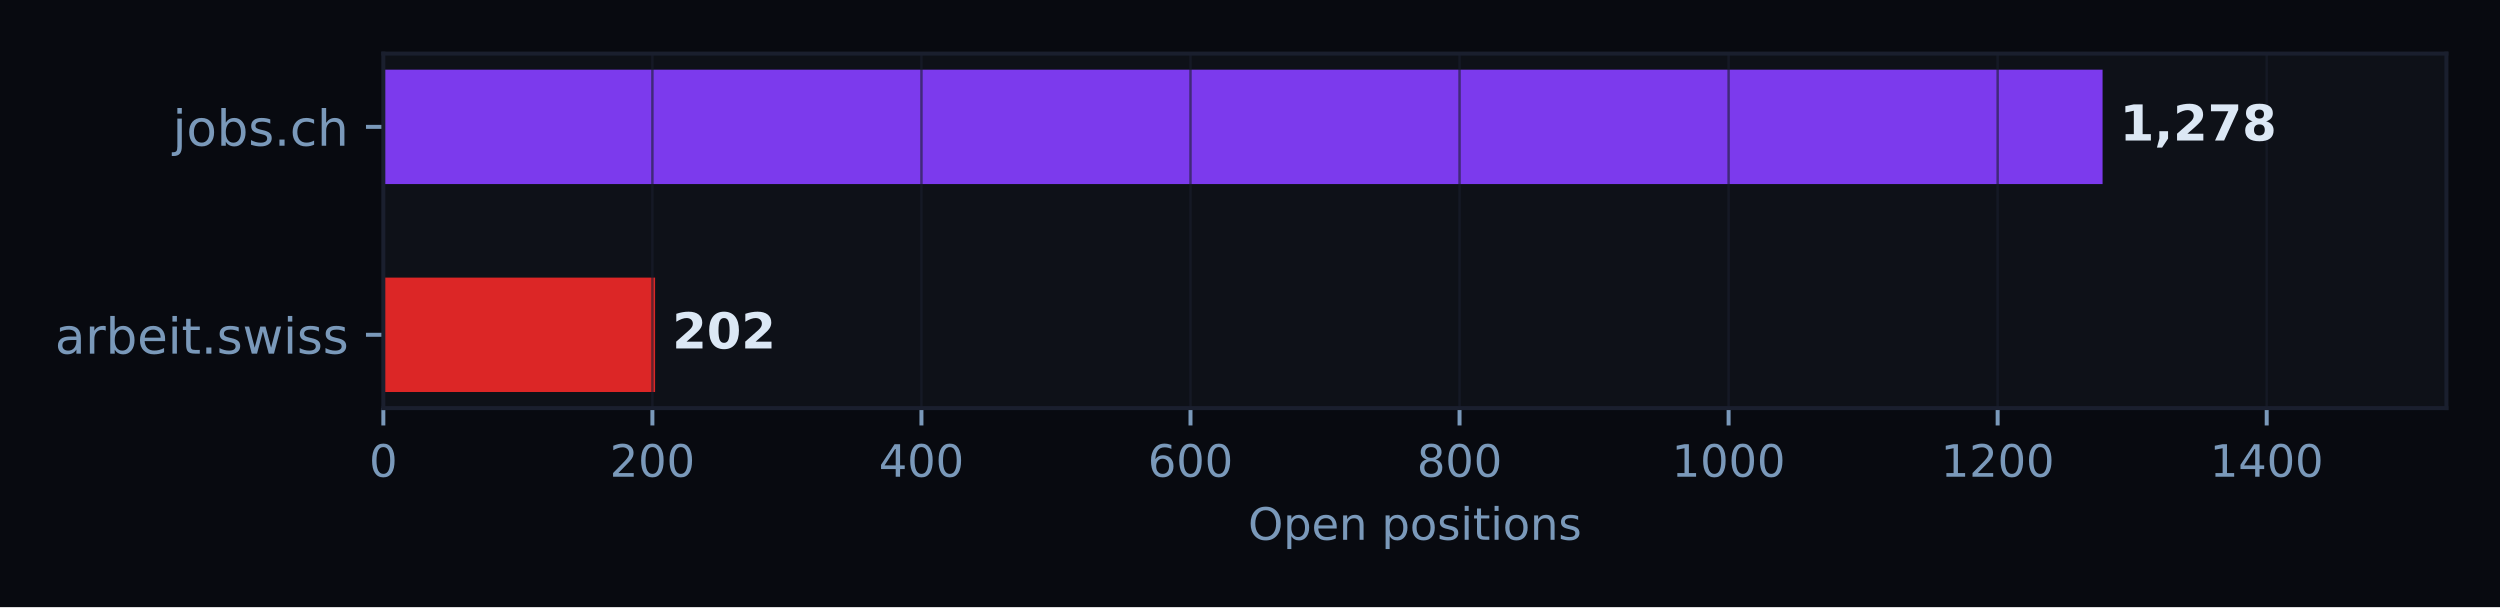
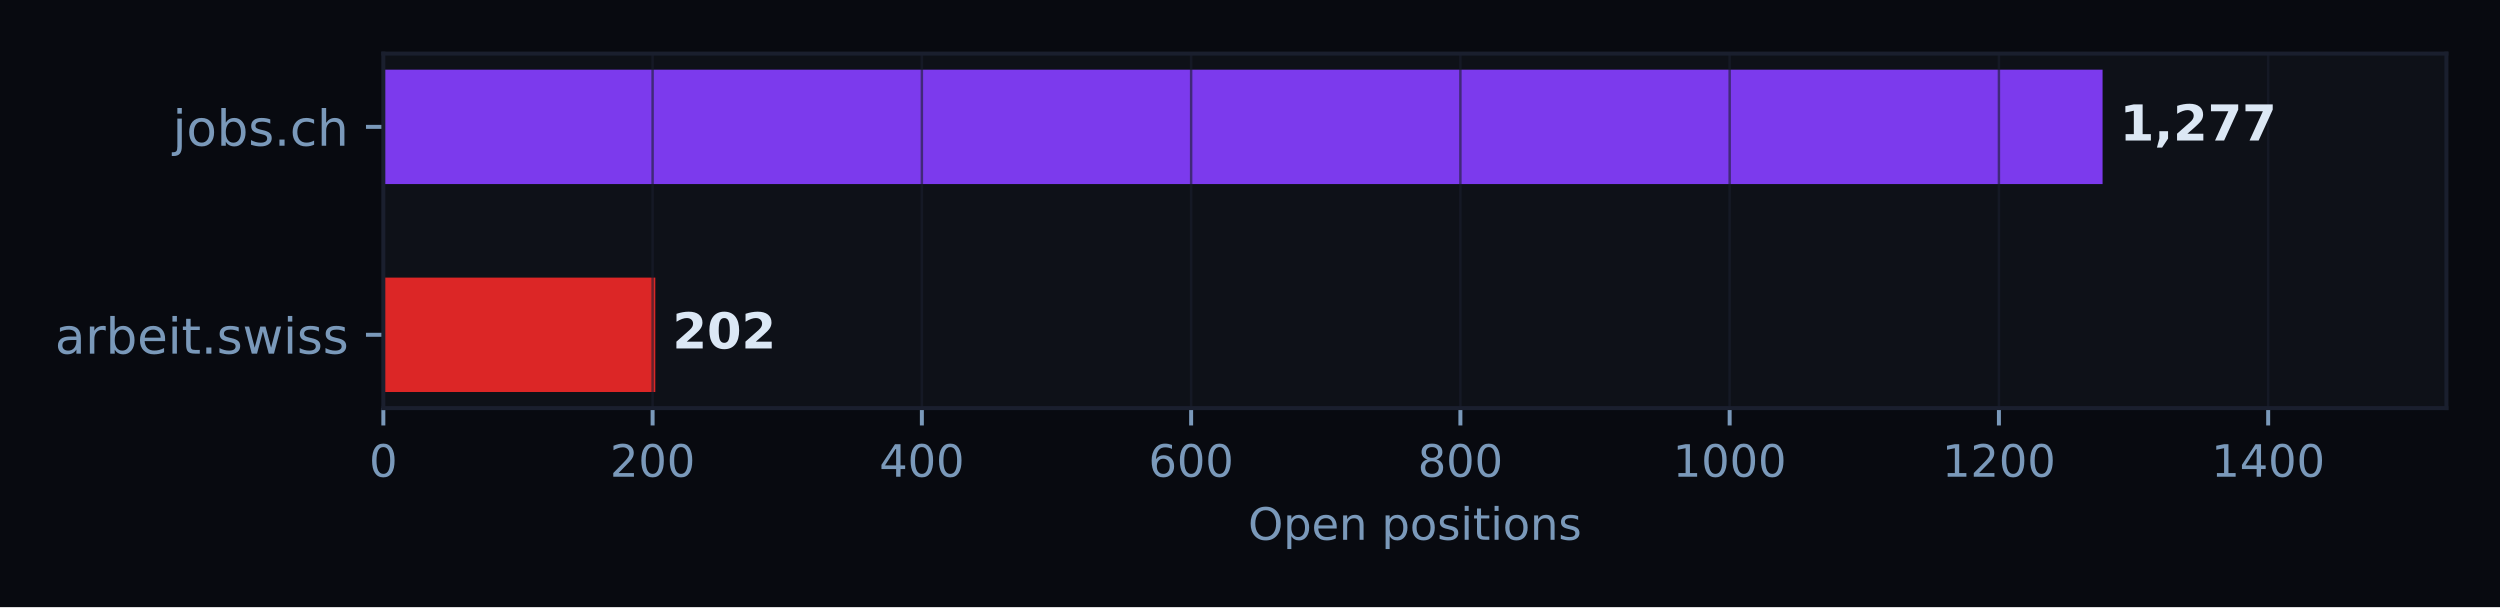
<svg xmlns="http://www.w3.org/2000/svg" xmlns:xlink="http://www.w3.org/1999/xlink" width="504pt" height="122.4pt" viewBox="0 0 504 122.4" version="1.1">
  <defs>
    <style type="text/css">*{stroke-linejoin: round; stroke-linecap: butt}</style>
  </defs>
  <g id="figure_1">
    <g id="patch_1">
      <path d="M 0 122.4  L 504 122.4  L 504 0  L 0 0  z " style="fill: #080a10" />
    </g>
    <g id="axes_1">
      <g id="patch_2">
        <path d="M 77.282 82.273  L 493.2 82.273  L 493.2 10.8  L 77.282 10.8  z " style="fill: #0e1118" />
      </g>
      <g id="patch_3">
        <path d="M 77.282 14.049  L 423.88 14.049  L 423.88 37.104  L 77.282 37.104  z " clip-path="url(#p958b3eb272)" style="fill: #7c3aed" />
      </g>
      <g id="patch_4">
-         <path d="M 77.282 55.968  L 132.065 55.968  L 132.065 79.024  L 77.282 79.024  z " clip-path="url(#p958b3eb272)" style="fill: #dc2626" />
+         <path d="M 77.282 55.968  L 132.108 55.968  L 132.108 79.024  L 77.282 79.024  z " clip-path="url(#p958b3eb272)" style="fill: #dc2626" />
      </g>
      <g id="matplotlib.axis_1">
        <g id="xtick_1">
          <g id="line2d_1">
            <path d="M 77.282 82.273  L 77.282 10.8  " clip-path="url(#p958b3eb272)" style="fill: none; stroke: #1a1f2e; stroke-opacity: 0.6; stroke-width: 0.5; stroke-linecap: square" />
          </g>
          <g id="line2d_2">
            <defs>
              <path id="mff3be124f5" d="M 0 0  L 0 3.5  " style="stroke: #7a99ba; stroke-width: 0.8" />
            </defs>
            <g>
              <use xlink:href="#mff3be124f5" x="77.282" y="82.273" style="fill: #7a99ba; stroke: #7a99ba; stroke-width: 0.8" />
            </g>
          </g>
          <g id="text_1">
            <g style="fill: #7a99ba" transform="translate(74.41869 96.11132) scale(0.09 -0.09)">
              <defs>
                <path id="DejaVuSans-30" d="M 2034 4250  Q 1547 4250 1301 3770  Q 1056 3291 1056 2328  Q 1056 1369 1301 889  Q 1547 409 2034 409  Q 2525 409 2770 889  Q 3016 1369 3016 2328  Q 3016 3291 2770 3770  Q 2525 4250 2034 4250  z M 2034 4750  Q 2819 4750 3233 4129  Q 3647 3509 3647 2328  Q 3647 1150 3233 529  Q 2819 -91 2034 -91  Q 1250 -91 836 529  Q 422 1150 422 2328  Q 422 3509 836 4129  Q 1250 4750 2034 4750  z " transform="scale(0.015625)" />
              </defs>
              <use xlink:href="#DejaVuSans-30" />
            </g>
          </g>
        </g>
        <g id="xtick_2">
          <g id="line2d_3">
-             <path d="M 131.523 82.273  L 131.523 10.8  " clip-path="url(#p958b3eb272)" style="fill: none; stroke: #1a1f2e; stroke-opacity: 0.6; stroke-width: 0.5; stroke-linecap: square" />
+             <path d="M 131.565 82.273  L 131.565 10.8  " clip-path="url(#p958b3eb272)" style="fill: none; stroke: #1a1f2e; stroke-opacity: 0.6; stroke-width: 0.5; stroke-linecap: square" />
          </g>
          <g id="line2d_4">
            <g>
-               <use xlink:href="#mff3be124f5" x="131.523" y="82.273" style="fill: #7a99ba; stroke: #7a99ba; stroke-width: 0.8" />
+               <use xlink:href="#mff3be124f5" x="131.565" y="82.273" style="fill: #7a99ba; stroke: #7a99ba; stroke-width: 0.8" />
            </g>
          </g>
          <g id="text_2">
-             <g style="fill: #7a99ba" transform="translate(122.9332 96.11132) scale(0.09 -0.09)">
+             <g style="fill: #7a99ba" transform="translate(122.9757 96.11132) scale(0.09 -0.09)">
              <defs>
                <path id="DejaVuSans-32" d="M 1228 531  L 3431 531  L 3431 0  L 469 0  L 469 531  Q 828 903 1448 1529  Q 2069 2156 2228 2338  Q 2531 2678 2651 2914  Q 2772 3150 2772 3378  Q 2772 3750 2511 3984  Q 2250 4219 1831 4219  Q 1534 4219 1204 4116  Q 875 4013 500 3803  L 500 4441  Q 881 4594 1212 4672  Q 1544 4750 1819 4750  Q 2544 4750 2975 4387  Q 3406 4025 3406 3419  Q 3406 3131 3298 2873  Q 3191 2616 2906 2266  Q 2828 2175 2409 1742  Q 1991 1309 1228 531  z " transform="scale(0.015625)" />
              </defs>
              <use xlink:href="#DejaVuSans-32" />
              <use xlink:href="#DejaVuSans-30" x="63.623" />
              <use xlink:href="#DejaVuSans-30" x="127.246" />
            </g>
          </g>
        </g>
        <g id="xtick_3">
          <g id="line2d_5">
-             <path d="M 185.763 82.273  L 185.763 10.8  " clip-path="url(#p958b3eb272)" style="fill: none; stroke: #1a1f2e; stroke-opacity: 0.6; stroke-width: 0.5; stroke-linecap: square" />
+             <path d="M 185.848 82.273  L 185.848 10.8  " clip-path="url(#p958b3eb272)" style="fill: none; stroke: #1a1f2e; stroke-opacity: 0.6; stroke-width: 0.5; stroke-linecap: square" />
          </g>
          <g id="line2d_6">
            <g>
-               <use xlink:href="#mff3be124f5" x="185.763" y="82.273" style="fill: #7a99ba; stroke: #7a99ba; stroke-width: 0.8" />
+               <use xlink:href="#mff3be124f5" x="185.848" y="82.273" style="fill: #7a99ba; stroke: #7a99ba; stroke-width: 0.8" />
            </g>
          </g>
          <g id="text_3">
-             <g style="fill: #7a99ba" transform="translate(177.174 96.11132) scale(0.09 -0.09)">
+             <g style="fill: #7a99ba" transform="translate(177.2589 96.11132) scale(0.09 -0.09)">
              <defs>
                <path id="DejaVuSans-34" d="M 2419 4116  L 825 1625  L 2419 1625  L 2419 4116  z M 2253 4666  L 3047 4666  L 3047 1625  L 3713 1625  L 3713 1100  L 3047 1100  L 3047 0  L 2419 0  L 2419 1100  L 313 1100  L 313 1709  L 2253 4666  z " transform="scale(0.015625)" />
              </defs>
              <use xlink:href="#DejaVuSans-34" />
              <use xlink:href="#DejaVuSans-30" x="63.623" />
              <use xlink:href="#DejaVuSans-30" x="127.246" />
            </g>
          </g>
        </g>
        <g id="xtick_4">
          <g id="line2d_7">
-             <path d="M 240.004 82.273  L 240.004 10.8  " clip-path="url(#p958b3eb272)" style="fill: none; stroke: #1a1f2e; stroke-opacity: 0.6; stroke-width: 0.5; stroke-linecap: square" />
+             <path d="M 240.132 82.273  L 240.132 10.8  " clip-path="url(#p958b3eb272)" style="fill: none; stroke: #1a1f2e; stroke-opacity: 0.6; stroke-width: 0.5; stroke-linecap: square" />
          </g>
          <g id="line2d_8">
            <g>
-               <use xlink:href="#mff3be124f5" x="240.004" y="82.273" style="fill: #7a99ba; stroke: #7a99ba; stroke-width: 0.8" />
+               <use xlink:href="#mff3be124f5" x="240.132" y="82.273" style="fill: #7a99ba; stroke: #7a99ba; stroke-width: 0.8" />
            </g>
          </g>
          <g id="text_4">
-             <g style="fill: #7a99ba" transform="translate(231.4147 96.11132) scale(0.09 -0.09)">
+             <g style="fill: #7a99ba" transform="translate(231.5422 96.11132) scale(0.09 -0.09)">
              <defs>
                <path id="DejaVuSans-36" d="M 2113 2584  Q 1688 2584 1439 2293  Q 1191 2003 1191 1497  Q 1191 994 1439 701  Q 1688 409 2113 409  Q 2538 409 2786 701  Q 3034 994 3034 1497  Q 3034 2003 2786 2293  Q 2538 2584 2113 2584  z M 3366 4563  L 3366 3988  Q 3128 4100 2886 4159  Q 2644 4219 2406 4219  Q 1781 4219 1451 3797  Q 1122 3375 1075 2522  Q 1259 2794 1537 2939  Q 1816 3084 2150 3084  Q 2853 3084 3261 2657  Q 3669 2231 3669 1497  Q 3669 778 3244 343  Q 2819 -91 2113 -91  Q 1303 -91 875 529  Q 447 1150 447 2328  Q 447 3434 972 4092  Q 1497 4750 2381 4750  Q 2619 4750 2861 4703  Q 3103 4656 3366 4563  z " transform="scale(0.015625)" />
              </defs>
              <use xlink:href="#DejaVuSans-36" />
              <use xlink:href="#DejaVuSans-30" x="63.623" />
              <use xlink:href="#DejaVuSans-30" x="127.246" />
            </g>
          </g>
        </g>
        <g id="xtick_5">
          <g id="line2d_9">
-             <path d="M 294.245 82.273  L 294.245 10.8  " clip-path="url(#p958b3eb272)" style="fill: none; stroke: #1a1f2e; stroke-opacity: 0.6; stroke-width: 0.5; stroke-linecap: square" />
+             <path d="M 294.415 82.273  L 294.415 10.8  " clip-path="url(#p958b3eb272)" style="fill: none; stroke: #1a1f2e; stroke-opacity: 0.6; stroke-width: 0.5; stroke-linecap: square" />
          </g>
          <g id="line2d_10">
            <g>
-               <use xlink:href="#mff3be124f5" x="294.245" y="82.273" style="fill: #7a99ba; stroke: #7a99ba; stroke-width: 0.8" />
+               <use xlink:href="#mff3be124f5" x="294.415" y="82.273" style="fill: #7a99ba; stroke: #7a99ba; stroke-width: 0.8" />
            </g>
          </g>
          <g id="text_5">
-             <g style="fill: #7a99ba" transform="translate(285.6555 96.11132) scale(0.09 -0.09)">
+             <g style="fill: #7a99ba" transform="translate(285.8254 96.11132) scale(0.09 -0.09)">
              <defs>
                <path id="DejaVuSans-38" d="M 2034 2216  Q 1584 2216 1326 1975  Q 1069 1734 1069 1313  Q 1069 891 1326 650  Q 1584 409 2034 409  Q 2484 409 2743 651  Q 3003 894 3003 1313  Q 3003 1734 2745 1975  Q 2488 2216 2034 2216  z M 1403 2484  Q 997 2584 770 2862  Q 544 3141 544 3541  Q 544 4100 942 4425  Q 1341 4750 2034 4750  Q 2731 4750 3128 4425  Q 3525 4100 3525 3541  Q 3525 3141 3298 2862  Q 3072 2584 2669 2484  Q 3125 2378 3379 2068  Q 3634 1759 3634 1313  Q 3634 634 3220 271  Q 2806 -91 2034 -91  Q 1263 -91 848 271  Q 434 634 434 1313  Q 434 1759 690 2068  Q 947 2378 1403 2484  z M 1172 3481  Q 1172 3119 1398 2916  Q 1625 2713 2034 2713  Q 2441 2713 2670 2916  Q 2900 3119 2900 3481  Q 2900 3844 2670 4047  Q 2441 4250 2034 4250  Q 1625 4250 1398 4047  Q 1172 3844 1172 3481  z " transform="scale(0.015625)" />
              </defs>
              <use xlink:href="#DejaVuSans-38" />
              <use xlink:href="#DejaVuSans-30" x="63.623" />
              <use xlink:href="#DejaVuSans-30" x="127.246" />
            </g>
          </g>
        </g>
        <g id="xtick_6">
          <g id="line2d_11">
-             <path d="M 348.486 82.273  L 348.486 10.8  " clip-path="url(#p958b3eb272)" style="fill: none; stroke: #1a1f2e; stroke-opacity: 0.6; stroke-width: 0.5; stroke-linecap: square" />
+             <path d="M 348.698 82.273  L 348.698 10.8  " clip-path="url(#p958b3eb272)" style="fill: none; stroke: #1a1f2e; stroke-opacity: 0.6; stroke-width: 0.5; stroke-linecap: square" />
          </g>
          <g id="line2d_12">
            <g>
-               <use xlink:href="#mff3be124f5" x="348.486" y="82.273" style="fill: #7a99ba; stroke: #7a99ba; stroke-width: 0.8" />
+               <use xlink:href="#mff3be124f5" x="348.698" y="82.273" style="fill: #7a99ba; stroke: #7a99ba; stroke-width: 0.8" />
            </g>
          </g>
          <g id="text_6">
-             <g style="fill: #7a99ba" transform="translate(337.0331 96.11132) scale(0.09 -0.09)">
+             <g style="fill: #7a99ba" transform="translate(337.2455 96.11132) scale(0.09 -0.09)">
              <defs>
                <path id="DejaVuSans-31" d="M 794 531  L 1825 531  L 1825 4091  L 703 3866  L 703 4441  L 1819 4666  L 2450 4666  L 2450 531  L 3481 531  L 3481 0  L 794 0  L 794 531  z " transform="scale(0.015625)" />
              </defs>
              <use xlink:href="#DejaVuSans-31" />
              <use xlink:href="#DejaVuSans-30" x="63.623" />
              <use xlink:href="#DejaVuSans-30" x="127.246" />
              <use xlink:href="#DejaVuSans-30" x="190.869" />
            </g>
          </g>
        </g>
        <g id="xtick_7">
          <g id="line2d_13">
-             <path d="M 402.726 82.273  L 402.726 10.8  " clip-path="url(#p958b3eb272)" style="fill: none; stroke: #1a1f2e; stroke-opacity: 0.6; stroke-width: 0.5; stroke-linecap: square" />
+             <path d="M 402.981 82.273  L 402.981 10.8  " clip-path="url(#p958b3eb272)" style="fill: none; stroke: #1a1f2e; stroke-opacity: 0.6; stroke-width: 0.5; stroke-linecap: square" />
          </g>
          <g id="line2d_14">
            <g>
-               <use xlink:href="#mff3be124f5" x="402.726" y="82.273" style="fill: #7a99ba; stroke: #7a99ba; stroke-width: 0.8" />
+               <use xlink:href="#mff3be124f5" x="402.981" y="82.273" style="fill: #7a99ba; stroke: #7a99ba; stroke-width: 0.8" />
            </g>
          </g>
          <g id="text_7">
-             <g style="fill: #7a99ba" transform="translate(391.2739 96.11132) scale(0.09 -0.09)">
+             <g style="fill: #7a99ba" transform="translate(391.5288 96.11132) scale(0.09 -0.09)">
              <use xlink:href="#DejaVuSans-31" />
              <use xlink:href="#DejaVuSans-32" x="63.623" />
              <use xlink:href="#DejaVuSans-30" x="127.246" />
              <use xlink:href="#DejaVuSans-30" x="190.869" />
            </g>
          </g>
        </g>
        <g id="xtick_8">
          <g id="line2d_15">
-             <path d="M 456.967 82.273  L 456.967 10.8  " clip-path="url(#p958b3eb272)" style="fill: none; stroke: #1a1f2e; stroke-opacity: 0.6; stroke-width: 0.5; stroke-linecap: square" />
+             <path d="M 457.264 82.273  L 457.264 10.8  " clip-path="url(#p958b3eb272)" style="fill: none; stroke: #1a1f2e; stroke-opacity: 0.6; stroke-width: 0.5; stroke-linecap: square" />
          </g>
          <g id="line2d_16">
            <g>
-               <use xlink:href="#mff3be124f5" x="456.967" y="82.273" style="fill: #7a99ba; stroke: #7a99ba; stroke-width: 0.8" />
+               <use xlink:href="#mff3be124f5" x="457.264" y="82.273" style="fill: #7a99ba; stroke: #7a99ba; stroke-width: 0.8" />
            </g>
          </g>
          <g id="text_8">
-             <g style="fill: #7a99ba" transform="translate(445.5147 96.11132) scale(0.09 -0.09)">
+             <g style="fill: #7a99ba" transform="translate(445.812 96.11132) scale(0.09 -0.09)">
              <use xlink:href="#DejaVuSans-31" />
              <use xlink:href="#DejaVuSans-34" x="63.623" />
              <use xlink:href="#DejaVuSans-30" x="127.246" />
              <use xlink:href="#DejaVuSans-30" x="190.869" />
            </g>
          </g>
        </g>
        <g id="text_9">
          <g style="fill: #7a99ba" transform="translate(251.6224 108.8216) scale(0.09 -0.09)">
            <defs>
              <path id="DejaVuSans-4f" d="M 2522 4238  Q 1834 4238 1429 3725  Q 1025 3213 1025 2328  Q 1025 1447 1429 934  Q 1834 422 2522 422  Q 3209 422 3611 934  Q 4013 1447 4013 2328  Q 4013 3213 3611 3725  Q 3209 4238 2522 4238  z M 2522 4750  Q 3503 4750 4090 4092  Q 4678 3434 4678 2328  Q 4678 1225 4090 567  Q 3503 -91 2522 -91  Q 1538 -91 948 565  Q 359 1222 359 2328  Q 359 3434 948 4092  Q 1538 4750 2522 4750  z " transform="scale(0.015625)" />
              <path id="DejaVuSans-70" d="M 1159 525  L 1159 -1331  L 581 -1331  L 581 3500  L 1159 3500  L 1159 2969  Q 1341 3281 1617 3432  Q 1894 3584 2278 3584  Q 2916 3584 3314 3078  Q 3713 2572 3713 1747  Q 3713 922 3314 415  Q 2916 -91 2278 -91  Q 1894 -91 1617 61  Q 1341 213 1159 525  z M 3116 1747  Q 3116 2381 2855 2742  Q 2594 3103 2138 3103  Q 1681 3103 1420 2742  Q 1159 2381 1159 1747  Q 1159 1113 1420 752  Q 1681 391 2138 391  Q 2594 391 2855 752  Q 3116 1113 3116 1747  z " transform="scale(0.015625)" />
              <path id="DejaVuSans-65" d="M 3597 1894  L 3597 1613  L 953 1613  Q 991 1019 1311 708  Q 1631 397 2203 397  Q 2534 397 2845 478  Q 3156 559 3463 722  L 3463 178  Q 3153 47 2828 -22  Q 2503 -91 2169 -91  Q 1331 -91 842 396  Q 353 884 353 1716  Q 353 2575 817 3079  Q 1281 3584 2069 3584  Q 2775 3584 3186 3129  Q 3597 2675 3597 1894  z M 3022 2063  Q 3016 2534 2758 2815  Q 2500 3097 2075 3097  Q 1594 3097 1305 2825  Q 1016 2553 972 2059  L 3022 2063  z " transform="scale(0.015625)" />
              <path id="DejaVuSans-6e" d="M 3513 2113  L 3513 0  L 2938 0  L 2938 2094  Q 2938 2591 2744 2837  Q 2550 3084 2163 3084  Q 1697 3084 1428 2787  Q 1159 2491 1159 1978  L 1159 0  L 581 0  L 581 3500  L 1159 3500  L 1159 2956  Q 1366 3272 1645 3428  Q 1925 3584 2291 3584  Q 2894 3584 3203 3211  Q 3513 2838 3513 2113  z " transform="scale(0.015625)" />
              <path id="DejaVuSans-20" transform="scale(0.015625)" />
              <path id="DejaVuSans-6f" d="M 1959 3097  Q 1497 3097 1228 2736  Q 959 2375 959 1747  Q 959 1119 1226 758  Q 1494 397 1959 397  Q 2419 397 2687 759  Q 2956 1122 2956 1747  Q 2956 2369 2687 2733  Q 2419 3097 1959 3097  z M 1959 3584  Q 2709 3584 3137 3096  Q 3566 2609 3566 1747  Q 3566 888 3137 398  Q 2709 -91 1959 -91  Q 1206 -91 779 398  Q 353 888 353 1747  Q 353 2609 779 3096  Q 1206 3584 1959 3584  z " transform="scale(0.015625)" />
              <path id="DejaVuSans-73" d="M 2834 3397  L 2834 2853  Q 2591 2978 2328 3040  Q 2066 3103 1784 3103  Q 1356 3103 1142 2972  Q 928 2841 928 2578  Q 928 2378 1081 2264  Q 1234 2150 1697 2047  L 1894 2003  Q 2506 1872 2764 1633  Q 3022 1394 3022 966  Q 3022 478 2636 193  Q 2250 -91 1575 -91  Q 1294 -91 989 -36  Q 684 19 347 128  L 347 722  Q 666 556 975 473  Q 1284 391 1588 391  Q 1994 391 2212 530  Q 2431 669 2431 922  Q 2431 1156 2273 1281  Q 2116 1406 1581 1522  L 1381 1569  Q 847 1681 609 1914  Q 372 2147 372 2553  Q 372 3047 722 3315  Q 1072 3584 1716 3584  Q 2034 3584 2315 3537  Q 2597 3491 2834 3397  z " transform="scale(0.015625)" />
              <path id="DejaVuSans-69" d="M 603 3500  L 1178 3500  L 1178 0  L 603 0  L 603 3500  z M 603 4863  L 1178 4863  L 1178 4134  L 603 4134  L 603 4863  z " transform="scale(0.015625)" />
              <path id="DejaVuSans-74" d="M 1172 4494  L 1172 3500  L 2356 3500  L 2356 3053  L 1172 3053  L 1172 1153  Q 1172 725 1289 603  Q 1406 481 1766 481  L 2356 481  L 2356 0  L 1766 0  Q 1100 0 847 248  Q 594 497 594 1153  L 594 3053  L 172 3053  L 172 3500  L 594 3500  L 594 4494  L 1172 4494  z " transform="scale(0.015625)" />
            </defs>
            <use xlink:href="#DejaVuSans-4f" />
            <use xlink:href="#DejaVuSans-70" x="78.711" />
            <use xlink:href="#DejaVuSans-65" x="142.188" />
            <use xlink:href="#DejaVuSans-6e" x="203.711" />
            <use xlink:href="#DejaVuSans-20" x="267.09" />
            <use xlink:href="#DejaVuSans-70" x="298.877" />
            <use xlink:href="#DejaVuSans-6f" x="362.354" />
            <use xlink:href="#DejaVuSans-73" x="423.535" />
            <use xlink:href="#DejaVuSans-69" x="475.635" />
            <use xlink:href="#DejaVuSans-74" x="503.418" />
            <use xlink:href="#DejaVuSans-69" x="542.627" />
            <use xlink:href="#DejaVuSans-6f" x="570.41" />
            <use xlink:href="#DejaVuSans-6e" x="631.592" />
            <use xlink:href="#DejaVuSans-73" x="694.971" />
          </g>
        </g>
      </g>
      <g id="matplotlib.axis_2">
        <g id="ytick_1">
          <g id="line2d_17">
            <defs>
              <path id="mdf66c61492" d="M 0 0  L -3.5 0  " style="stroke: #7a99ba; stroke-width: 0.8" />
            </defs>
            <g>
              <use xlink:href="#mdf66c61492" x="77.282" y="25.577" style="fill: #7a99ba; stroke: #7a99ba; stroke-width: 0.8" />
            </g>
          </g>
          <g id="text_10">
            <g style="fill: #7a99ba" transform="translate(34.81307 29.37584) scale(0.1 -0.1)">
              <defs>
                <path id="DejaVuSans-6a" d="M 603 3500  L 1178 3500  L 1178 -63  Q 1178 -731 923 -1031  Q 669 -1331 103 -1331  L -116 -1331  L -116 -844  L 38 -844  Q 366 -844 484 -692  Q 603 -541 603 -63  L 603 3500  z M 603 4863  L 1178 4863  L 1178 4134  L 603 4134  L 603 4863  z " transform="scale(0.015625)" />
                <path id="DejaVuSans-62" d="M 3116 1747  Q 3116 2381 2855 2742  Q 2594 3103 2138 3103  Q 1681 3103 1420 2742  Q 1159 2381 1159 1747  Q 1159 1113 1420 752  Q 1681 391 2138 391  Q 2594 391 2855 752  Q 3116 1113 3116 1747  z M 1159 2969  Q 1341 3281 1617 3432  Q 1894 3584 2278 3584  Q 2916 3584 3314 3078  Q 3713 2572 3713 1747  Q 3713 922 3314 415  Q 2916 -91 2278 -91  Q 1894 -91 1617 61  Q 1341 213 1159 525  L 1159 0  L 581 0  L 581 4863  L 1159 4863  L 1159 2969  z " transform="scale(0.015625)" />
                <path id="DejaVuSans-2e" d="M 684 794  L 1344 794  L 1344 0  L 684 0  L 684 794  z " transform="scale(0.015625)" />
                <path id="DejaVuSans-63" d="M 3122 3366  L 3122 2828  Q 2878 2963 2633 3030  Q 2388 3097 2138 3097  Q 1578 3097 1268 2742  Q 959 2388 959 1747  Q 959 1106 1268 751  Q 1578 397 2138 397  Q 2388 397 2633 464  Q 2878 531 3122 666  L 3122 134  Q 2881 22 2623 -34  Q 2366 -91 2075 -91  Q 1284 -91 818 406  Q 353 903 353 1747  Q 353 2603 823 3093  Q 1294 3584 2113 3584  Q 2378 3584 2631 3529  Q 2884 3475 3122 3366  z " transform="scale(0.015625)" />
                <path id="DejaVuSans-68" d="M 3513 2113  L 3513 0  L 2938 0  L 2938 2094  Q 2938 2591 2744 2837  Q 2550 3084 2163 3084  Q 1697 3084 1428 2787  Q 1159 2491 1159 1978  L 1159 0  L 581 0  L 581 4863  L 1159 4863  L 1159 2956  Q 1366 3272 1645 3428  Q 1925 3584 2291 3584  Q 2894 3584 3203 3211  Q 3513 2838 3513 2113  z " transform="scale(0.015625)" />
              </defs>
              <use xlink:href="#DejaVuSans-6a" />
              <use xlink:href="#DejaVuSans-6f" x="27.783" />
              <use xlink:href="#DejaVuSans-62" x="88.965" />
              <use xlink:href="#DejaVuSans-73" x="152.441" />
              <use xlink:href="#DejaVuSans-2e" x="204.541" />
              <use xlink:href="#DejaVuSans-63" x="236.328" />
              <use xlink:href="#DejaVuSans-68" x="291.309" />
            </g>
          </g>
        </g>
        <g id="ytick_2">
          <g id="line2d_18">
            <g>
              <use xlink:href="#mdf66c61492" x="77.282" y="67.496" style="fill: #7a99ba; stroke: #7a99ba; stroke-width: 0.8" />
            </g>
          </g>
          <g id="text_11">
            <g style="fill: #7a99ba" transform="translate(11.08026 71.29533) scale(0.1 -0.1)">
              <defs>
                <path id="DejaVuSans-61" d="M 2194 1759  Q 1497 1759 1228 1600  Q 959 1441 959 1056  Q 959 750 1161 570  Q 1363 391 1709 391  Q 2188 391 2477 730  Q 2766 1069 2766 1631  L 2766 1759  L 2194 1759  z M 3341 1997  L 3341 0  L 2766 0  L 2766 531  Q 2569 213 2275 61  Q 1981 -91 1556 -91  Q 1019 -91 701 211  Q 384 513 384 1019  Q 384 1609 779 1909  Q 1175 2209 1959 2209  L 2766 2209  L 2766 2266  Q 2766 2663 2505 2880  Q 2244 3097 1772 3097  Q 1472 3097 1187 3025  Q 903 2953 641 2809  L 641 3341  Q 956 3463 1253 3523  Q 1550 3584 1831 3584  Q 2591 3584 2966 3190  Q 3341 2797 3341 1997  z " transform="scale(0.015625)" />
                <path id="DejaVuSans-72" d="M 2631 2963  Q 2534 3019 2420 3045  Q 2306 3072 2169 3072  Q 1681 3072 1420 2755  Q 1159 2438 1159 1844  L 1159 0  L 581 0  L 581 3500  L 1159 3500  L 1159 2956  Q 1341 3275 1631 3429  Q 1922 3584 2338 3584  Q 2397 3584 2469 3576  Q 2541 3569 2628 3553  L 2631 2963  z " transform="scale(0.015625)" />
                <path id="DejaVuSans-77" d="M 269 3500  L 844 3500  L 1563 769  L 2278 3500  L 2956 3500  L 3675 769  L 4391 3500  L 4966 3500  L 4050 0  L 3372 0  L 2619 2869  L 1863 0  L 1184 0  L 269 3500  z " transform="scale(0.015625)" />
              </defs>
              <use xlink:href="#DejaVuSans-61" />
              <use xlink:href="#DejaVuSans-72" x="61.279" />
              <use xlink:href="#DejaVuSans-62" x="102.393" />
              <use xlink:href="#DejaVuSans-65" x="165.869" />
              <use xlink:href="#DejaVuSans-69" x="227.393" />
              <use xlink:href="#DejaVuSans-74" x="255.176" />
              <use xlink:href="#DejaVuSans-2e" x="294.385" />
              <use xlink:href="#DejaVuSans-73" x="326.172" />
              <use xlink:href="#DejaVuSans-77" x="378.271" />
              <use xlink:href="#DejaVuSans-69" x="460.059" />
              <use xlink:href="#DejaVuSans-73" x="487.842" />
              <use xlink:href="#DejaVuSans-73" x="539.941" />
            </g>
          </g>
        </g>
      </g>
      <g id="patch_5">
        <path d="M 77.282 82.273  L 77.282 10.8  " style="fill: none; stroke: #1a1f2e; stroke-width: 0.8; stroke-linejoin: miter; stroke-linecap: square" />
      </g>
      <g id="patch_6">
        <path d="M 493.2 82.273  L 493.2 10.8  " style="fill: none; stroke: #1a1f2e; stroke-width: 0.8; stroke-linejoin: miter; stroke-linecap: square" />
      </g>
      <g id="patch_7">
        <path d="M 77.282 82.273  L 493.2 82.273  " style="fill: none; stroke: #1a1f2e; stroke-width: 0.8; stroke-linejoin: miter; stroke-linecap: square" />
      </g>
      <g id="patch_8">
        <path d="M 77.282 10.8  L 493.2 10.8  " style="fill: none; stroke: #1a1f2e; stroke-width: 0.8; stroke-linejoin: miter; stroke-linecap: square" />
      </g>
      <g id="text_12">
        <g style="fill: #dce8f5" transform="translate(427.3463 28.336) scale(0.1 -0.1)">
          <defs>
            <path id="DejaVuSans-Bold-31" d="M 750 831  L 1813 831  L 1813 3847  L 722 3622  L 722 4441  L 1806 4666  L 2950 4666  L 2950 831  L 4013 831  L 4013 0  L 750 0  L 750 831  z " transform="scale(0.015625)" />
            <path id="DejaVuSans-Bold-2c" d="M 653 1209  L 1778 1209  L 1778 256  L 1006 -909  L 341 -909  L 653 256  L 653 1209  z " transform="scale(0.015625)" />
            <path id="DejaVuSans-Bold-32" d="M 1844 884  L 3897 884  L 3897 0  L 506 0  L 506 884  L 2209 2388  Q 2438 2594 2547 2791  Q 2656 2988 2656 3200  Q 2656 3528 2436 3728  Q 2216 3928 1850 3928  Q 1569 3928 1234 3808  Q 900 3688 519 3450  L 519 4475  Q 925 4609 1322 4679  Q 1719 4750 2100 4750  Q 2938 4750 3402 4381  Q 3866 4013 3866 3353  Q 3866 2972 3669 2642  Q 3472 2313 2841 1759  L 1844 884  z " transform="scale(0.015625)" />
            <path id="DejaVuSans-Bold-37" d="M 428 4666  L 3944 4666  L 3944 3988  L 2125 0  L 953 0  L 2675 3781  L 428 3781  L 428 4666  z " transform="scale(0.015625)" />
-             <path id="DejaVuSans-Bold-38" d="M 2228 2088  Q 1891 2088 1709 1903  Q 1528 1719 1528 1375  Q 1528 1031 1709 848  Q 1891 666 2228 666  Q 2563 666 2741 848  Q 2919 1031 2919 1375  Q 2919 1722 2741 1905  Q 2563 2088 2228 2088  z M 1350 2484  Q 925 2613 709 2878  Q 494 3144 494 3541  Q 494 4131 934 4440  Q 1375 4750 2228 4750  Q 3075 4750 3515 4442  Q 3956 4134 3956 3541  Q 3956 3144 3739 2878  Q 3522 2613 3097 2484  Q 3572 2353 3814 2058  Q 4056 1763 4056 1313  Q 4056 619 3595 264  Q 3134 -91 2228 -91  Q 1319 -91 855 264  Q 391 619 391 1313  Q 391 1763 633 2058  Q 875 2353 1350 2484  z M 1631 3419  Q 1631 3141 1786 2991  Q 1941 2841 2228 2841  Q 2509 2841 2662 2991  Q 2816 3141 2816 3419  Q 2816 3697 2662 3845  Q 2509 3994 2228 3994  Q 1941 3994 1786 3844  Q 1631 3694 1631 3419  z " transform="scale(0.015625)" />
          </defs>
          <use xlink:href="#DejaVuSans-Bold-31" />
          <use xlink:href="#DejaVuSans-Bold-2c" x="69.58" />
          <use xlink:href="#DejaVuSans-Bold-32" x="107.568" />
          <use xlink:href="#DejaVuSans-Bold-37" x="177.148" />
-           <use xlink:href="#DejaVuSans-Bold-38" x="246.729" />
+           <use xlink:href="#DejaVuSans-Bold-37" x="246.729" />
        </g>
      </g>
      <g id="text_13">
-         <g style="fill: #dce8f5" transform="translate(135.531 70.25548) scale(0.1 -0.1)">
+         <g style="fill: #dce8f5" transform="translate(135.5739 70.25548) scale(0.1 -0.1)">
          <defs>
            <path id="DejaVuSans-Bold-30" d="M 2944 2338  Q 2944 3213 2780 3570  Q 2616 3928 2228 3928  Q 1841 3928 1675 3570  Q 1509 3213 1509 2338  Q 1509 1453 1675 1090  Q 1841 728 2228 728  Q 2613 728 2778 1090  Q 2944 1453 2944 2338  z M 4147 2328  Q 4147 1169 3647 539  Q 3147 -91 2228 -91  Q 1306 -91 806 539  Q 306 1169 306 2328  Q 306 3491 806 4120  Q 1306 4750 2228 4750  Q 3147 4750 3647 4120  Q 4147 3491 4147 2328  z " transform="scale(0.015625)" />
          </defs>
          <use xlink:href="#DejaVuSans-Bold-32" />
          <use xlink:href="#DejaVuSans-Bold-30" x="69.58" />
          <use xlink:href="#DejaVuSans-Bold-32" x="139.16" />
        </g>
      </g>
    </g>
  </g>
  <defs>
    <clipPath id="p958b3eb272">
      <rect x="77.282" y="10.8" width="415.918" height="71.473" />
    </clipPath>
  </defs>
</svg>
